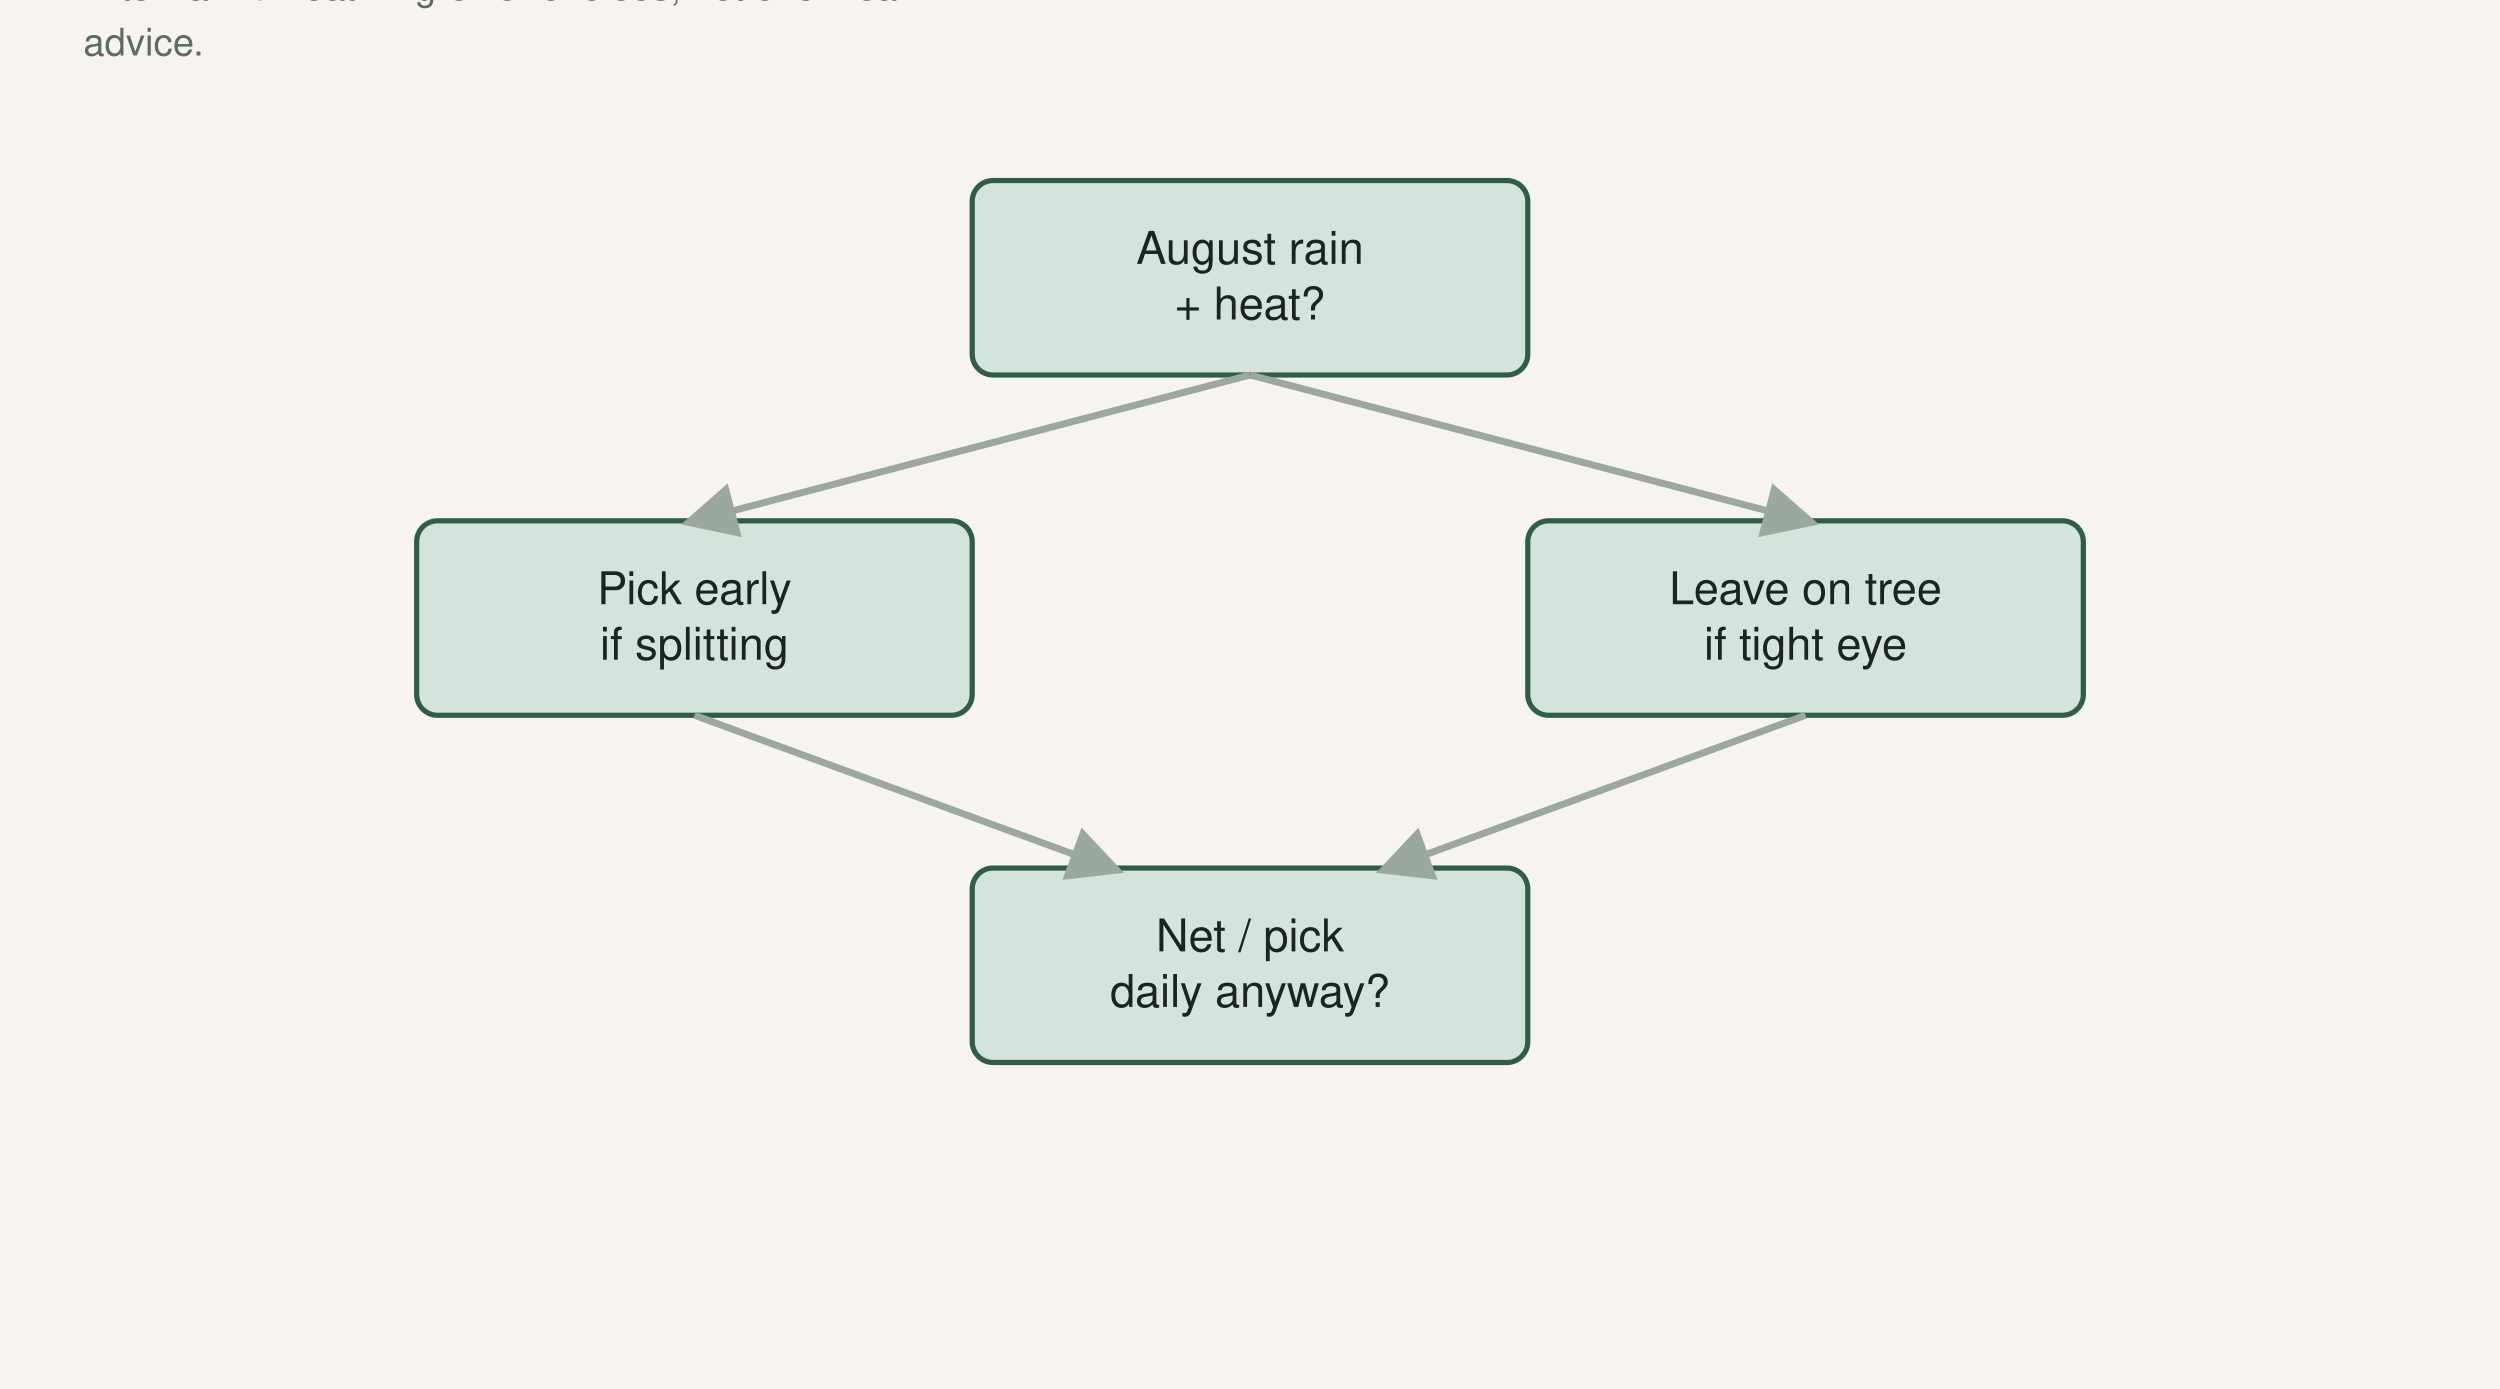
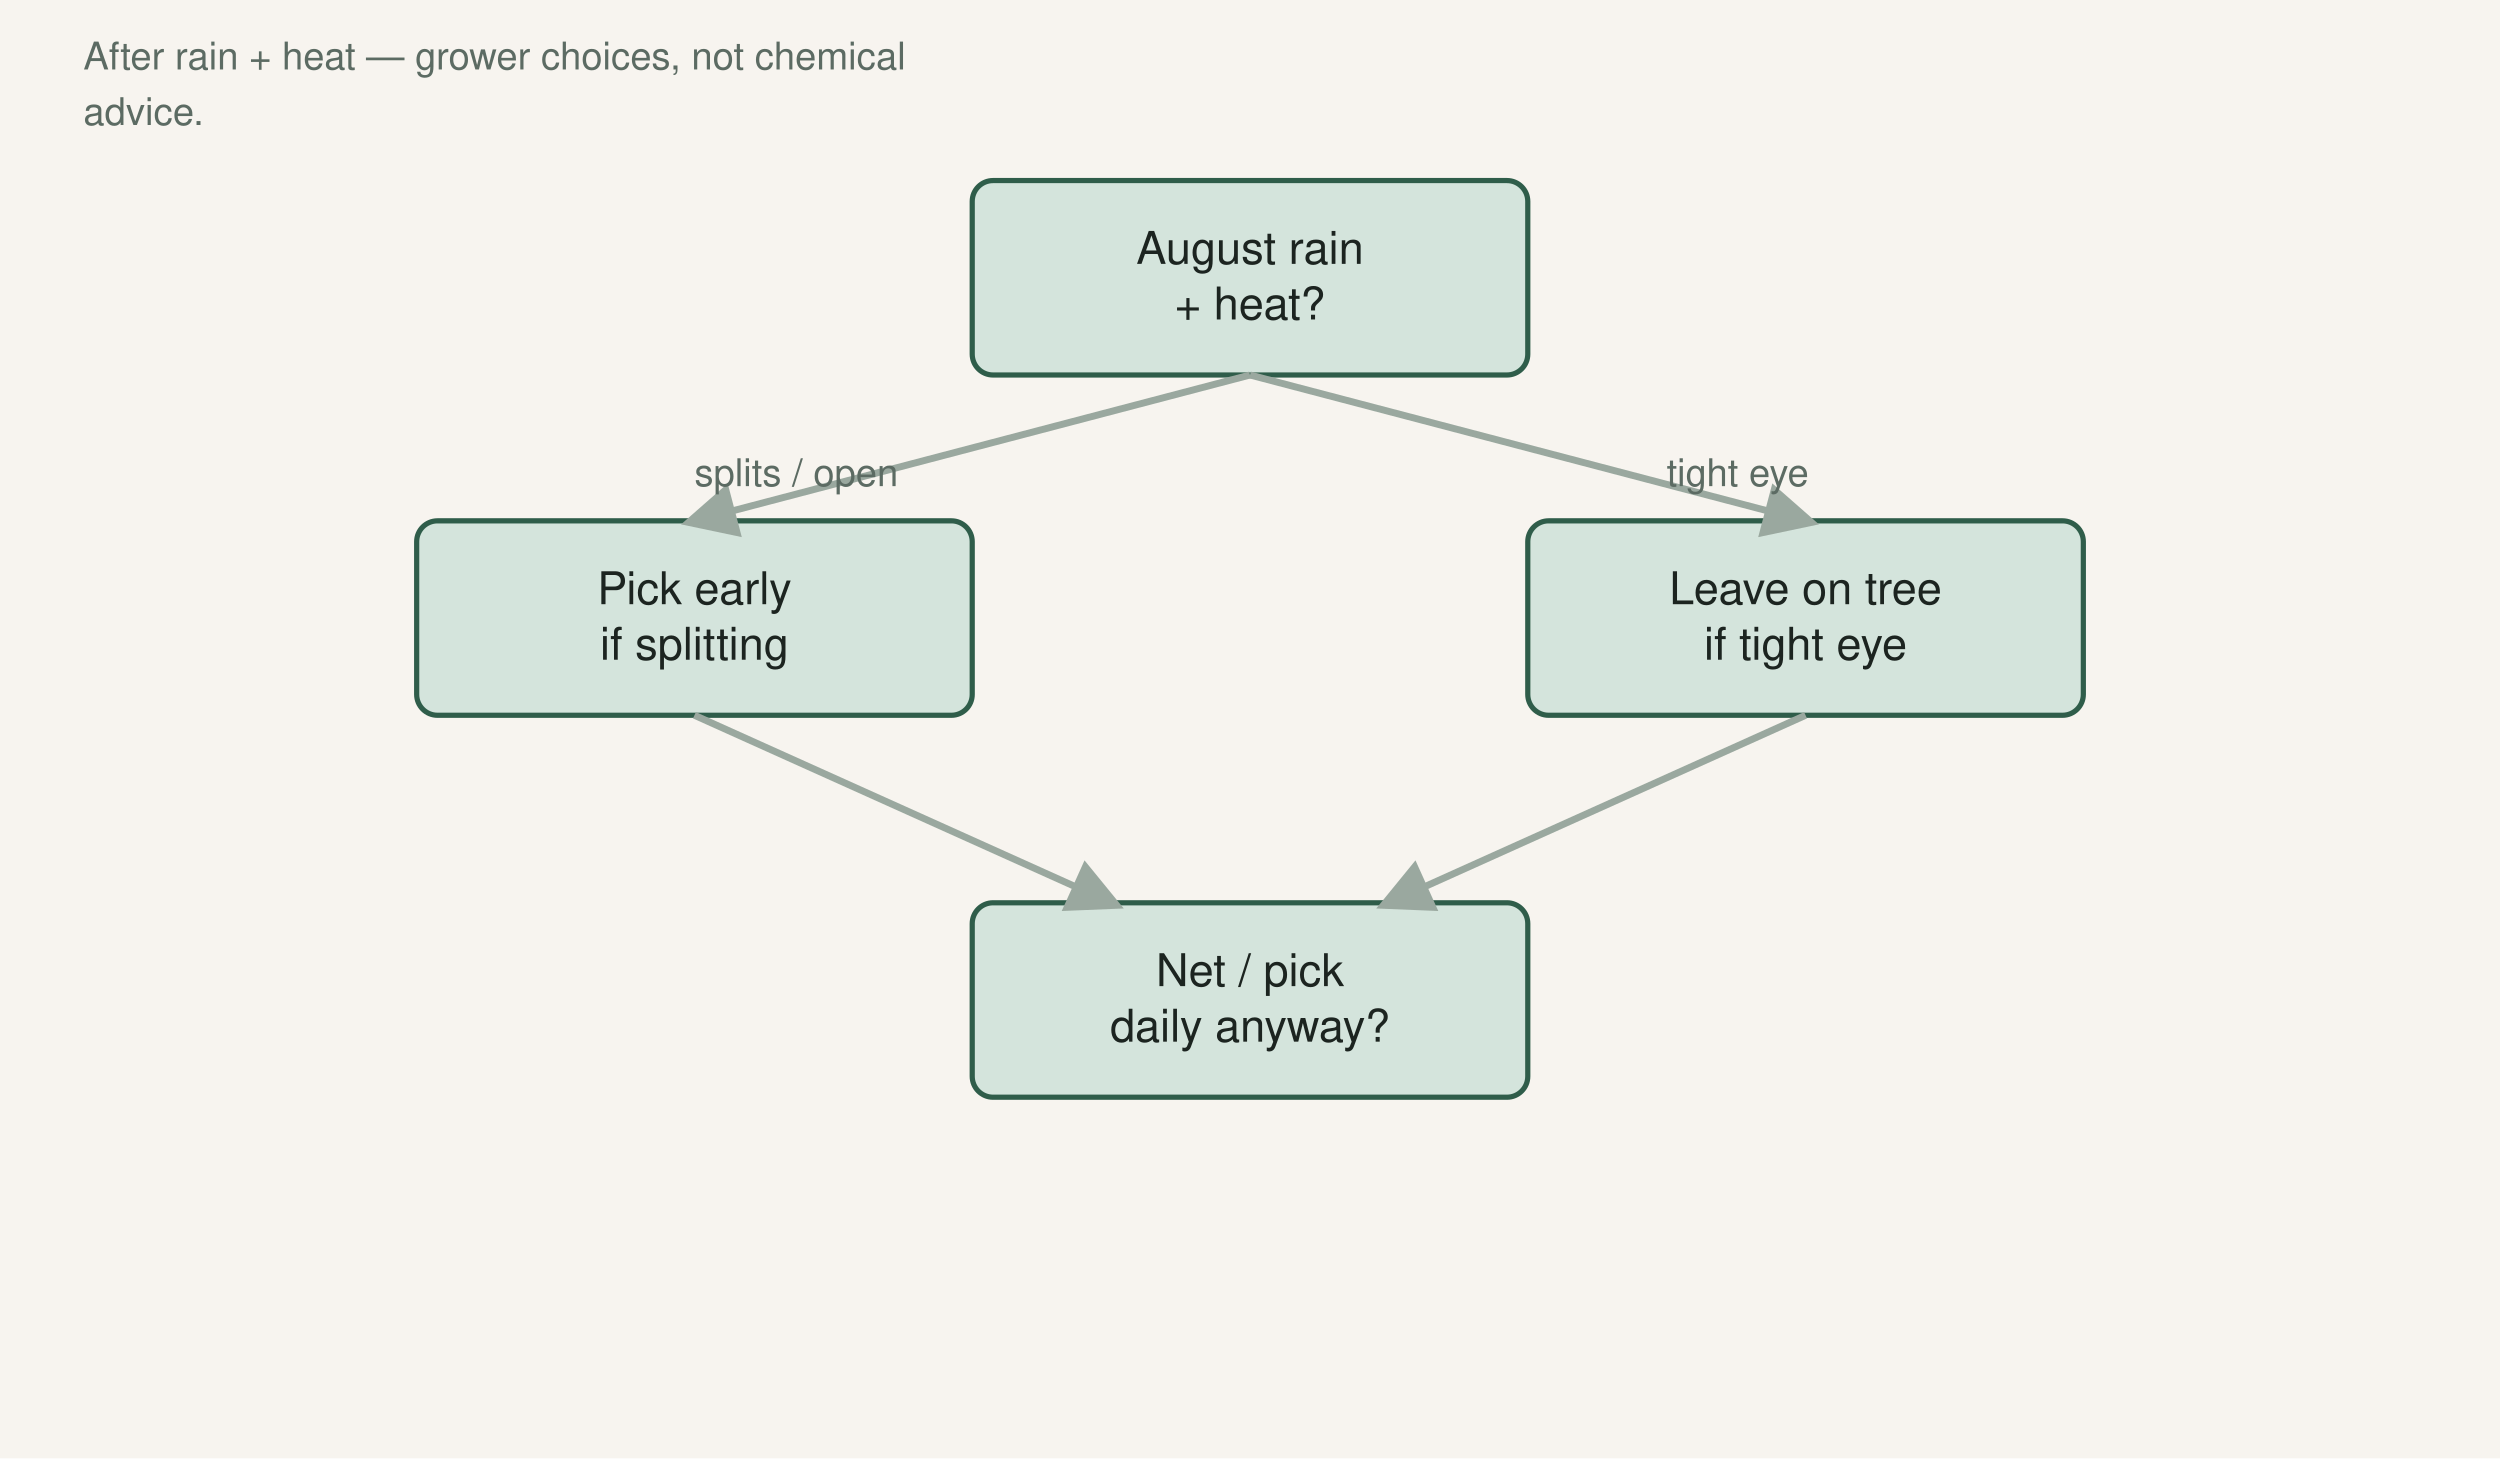
- <svg xmlns="http://www.w3.org/2000/svg" width="720" height="400" viewBox="0 0 720 400" role="img" aria-labelledby="title desc">
+ <svg xmlns="http://www.w3.org/2000/svg" width="720" height="420" viewBox="0 0 720 420" role="img" aria-labelledby="title desc">
  <rect width="100%" height="100%" fill="#f7f4ef" />
  <style>text { font-family: system-ui, 'Segoe UI', Helvetica, Arial, sans-serif; fill: #1c2420; } .label { font-size: 13px; } .small { font-size: 11px; fill: #5c6b63; } .mono { font-family: ui-monospace, Consolas, monospace; font-size: 12px; }</style>
  <defs>
    <marker id="arrowhead" markerWidth="8" markerHeight="8" refX="6" refY="4" orient="auto">
      <polygon points="0 0, 8 4, 0 8" fill="#9aa89f" />
    </marker>
  </defs>
  <text class="small">
-     <tspan x="24" dy="0">After rain + heat — grower choices, not chemical</tspan>
+     <tspan x="24" y="20">After rain + heat — grower choices, not chemical</tspan>
    <tspan x="24" dy="16">advice.</tspan>
  </text>
  <rect x="280" y="52" width="160" height="56" rx="6" fill="#d4e4dc" stroke="#2f5d4a" stroke-width="1.5" />
  <text class="label" x="360" y="76" text-anchor="middle">August rain</text>
  <text class="label" x="360" y="92" text-anchor="middle">+ heat?</text>
  <rect x="120" y="150" width="160" height="56" rx="6" fill="#d4e4dc" stroke="#2f5d4a" stroke-width="1.5" />
  <text class="label" x="200" y="174" text-anchor="middle">Pick early</text>
  <text class="label" x="200" y="190" text-anchor="middle">if splitting</text>
  <rect x="440" y="150" width="160" height="56" rx="6" fill="#d4e4dc" stroke="#2f5d4a" stroke-width="1.5" />
  <text class="label" x="520" y="174" text-anchor="middle">Leave on tree</text>
  <text class="label" x="520" y="190" text-anchor="middle">if tight eye</text>
-   <rect x="280" y="250" width="160" height="56" rx="6" fill="#d4e4dc" stroke="#2f5d4a" stroke-width="1.5" />
-   <text class="label" x="360" y="274" text-anchor="middle">Net / pick</text>
-   <text class="label" x="360" y="290" text-anchor="middle">daily anyway?</text>
+   <rect x="280" y="260" width="160" height="56" rx="6" fill="#d4e4dc" stroke="#2f5d4a" stroke-width="1.5" />
+   <text class="label" x="360" y="284" text-anchor="middle">Net / pick</text>
+   <text class="label" x="360" y="300" text-anchor="middle">daily anyway?</text>
  <line x1="360" y1="108" x2="200" y2="150" stroke="#9aa89f" stroke-width="2" marker-end="url(#arrowhead)" />
  <line x1="360" y1="108" x2="520" y2="150" stroke="#9aa89f" stroke-width="2" marker-end="url(#arrowhead)" />
-   <line x1="200" y1="206" x2="320" y2="250" stroke="#9aa89f" stroke-width="2" marker-end="url(#arrowhead)" />
-   <line x1="520" y1="206" x2="400" y2="250" stroke="#9aa89f" stroke-width="2" marker-end="url(#arrowhead)" />
+   <line x1="200" y1="206" x2="320" y2="260" stroke="#9aa89f" stroke-width="2" marker-end="url(#arrowhead)" />
+   <line x1="520" y1="206" x2="400" y2="260" stroke="#9aa89f" stroke-width="2" marker-end="url(#arrowhead)" />
+   <text class="small" x="200" y="140">splits / open</text>
+   <text class="small" x="480" y="140">tight eye</text>
</svg>
